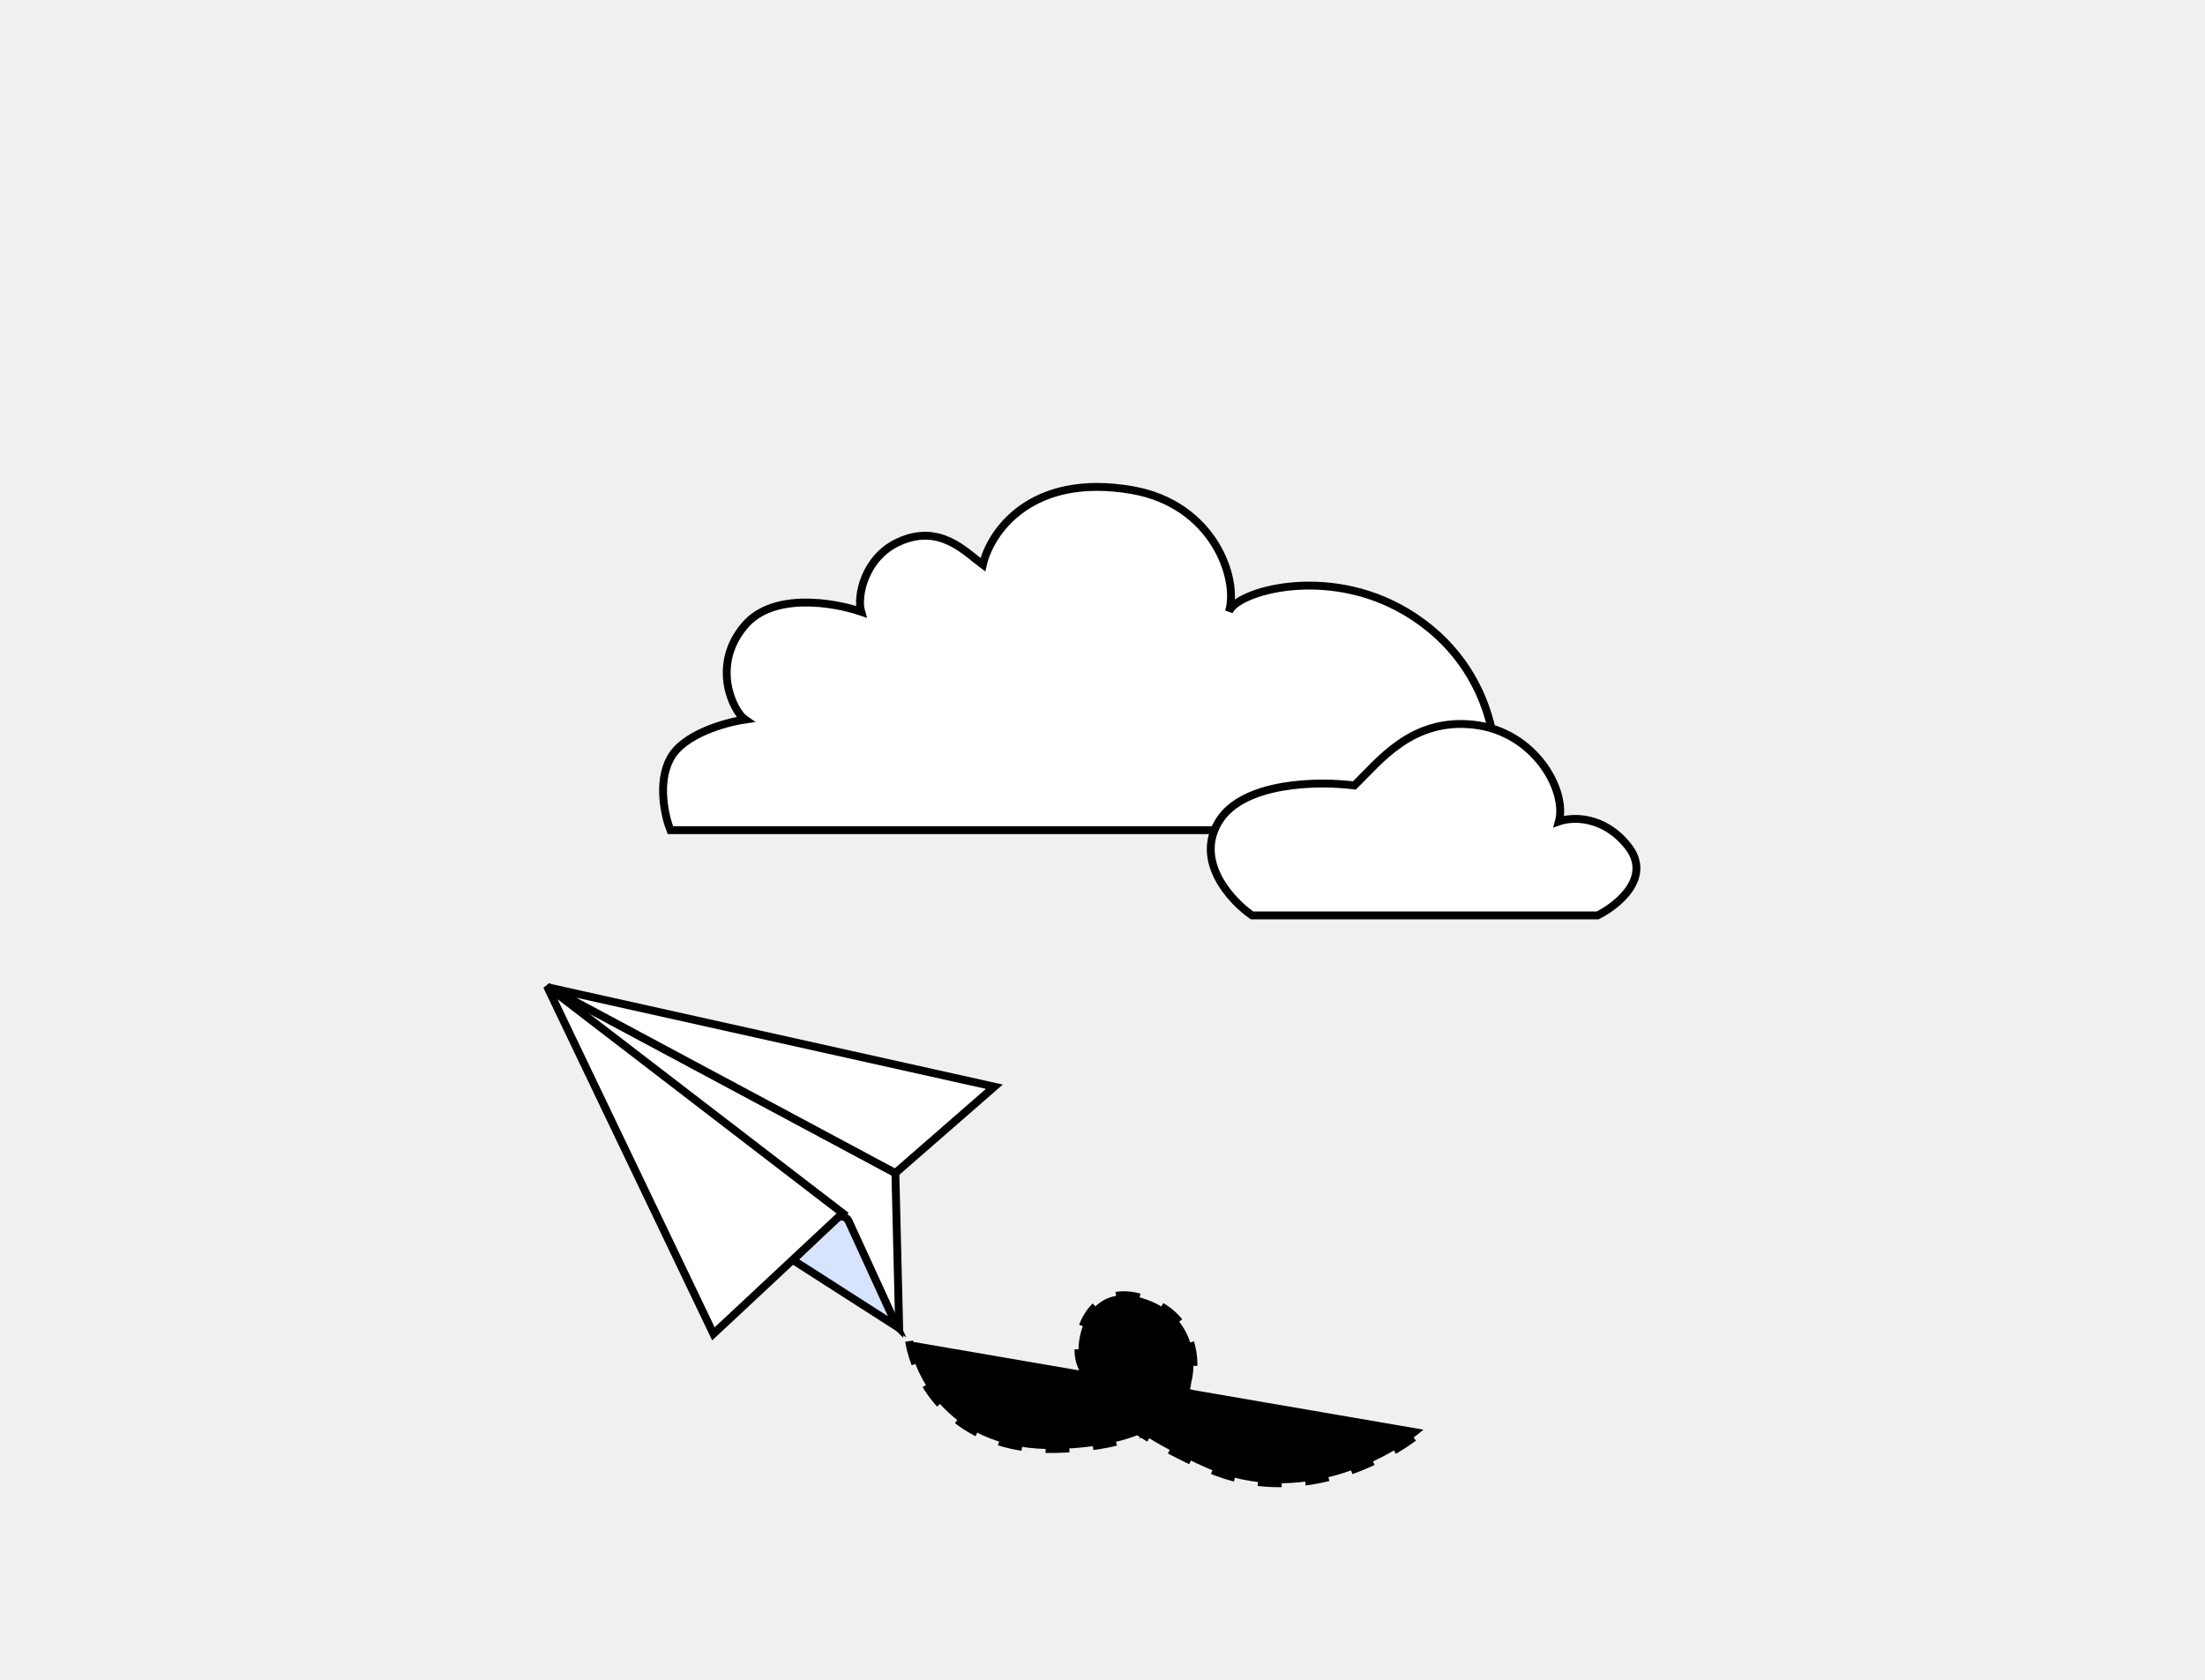
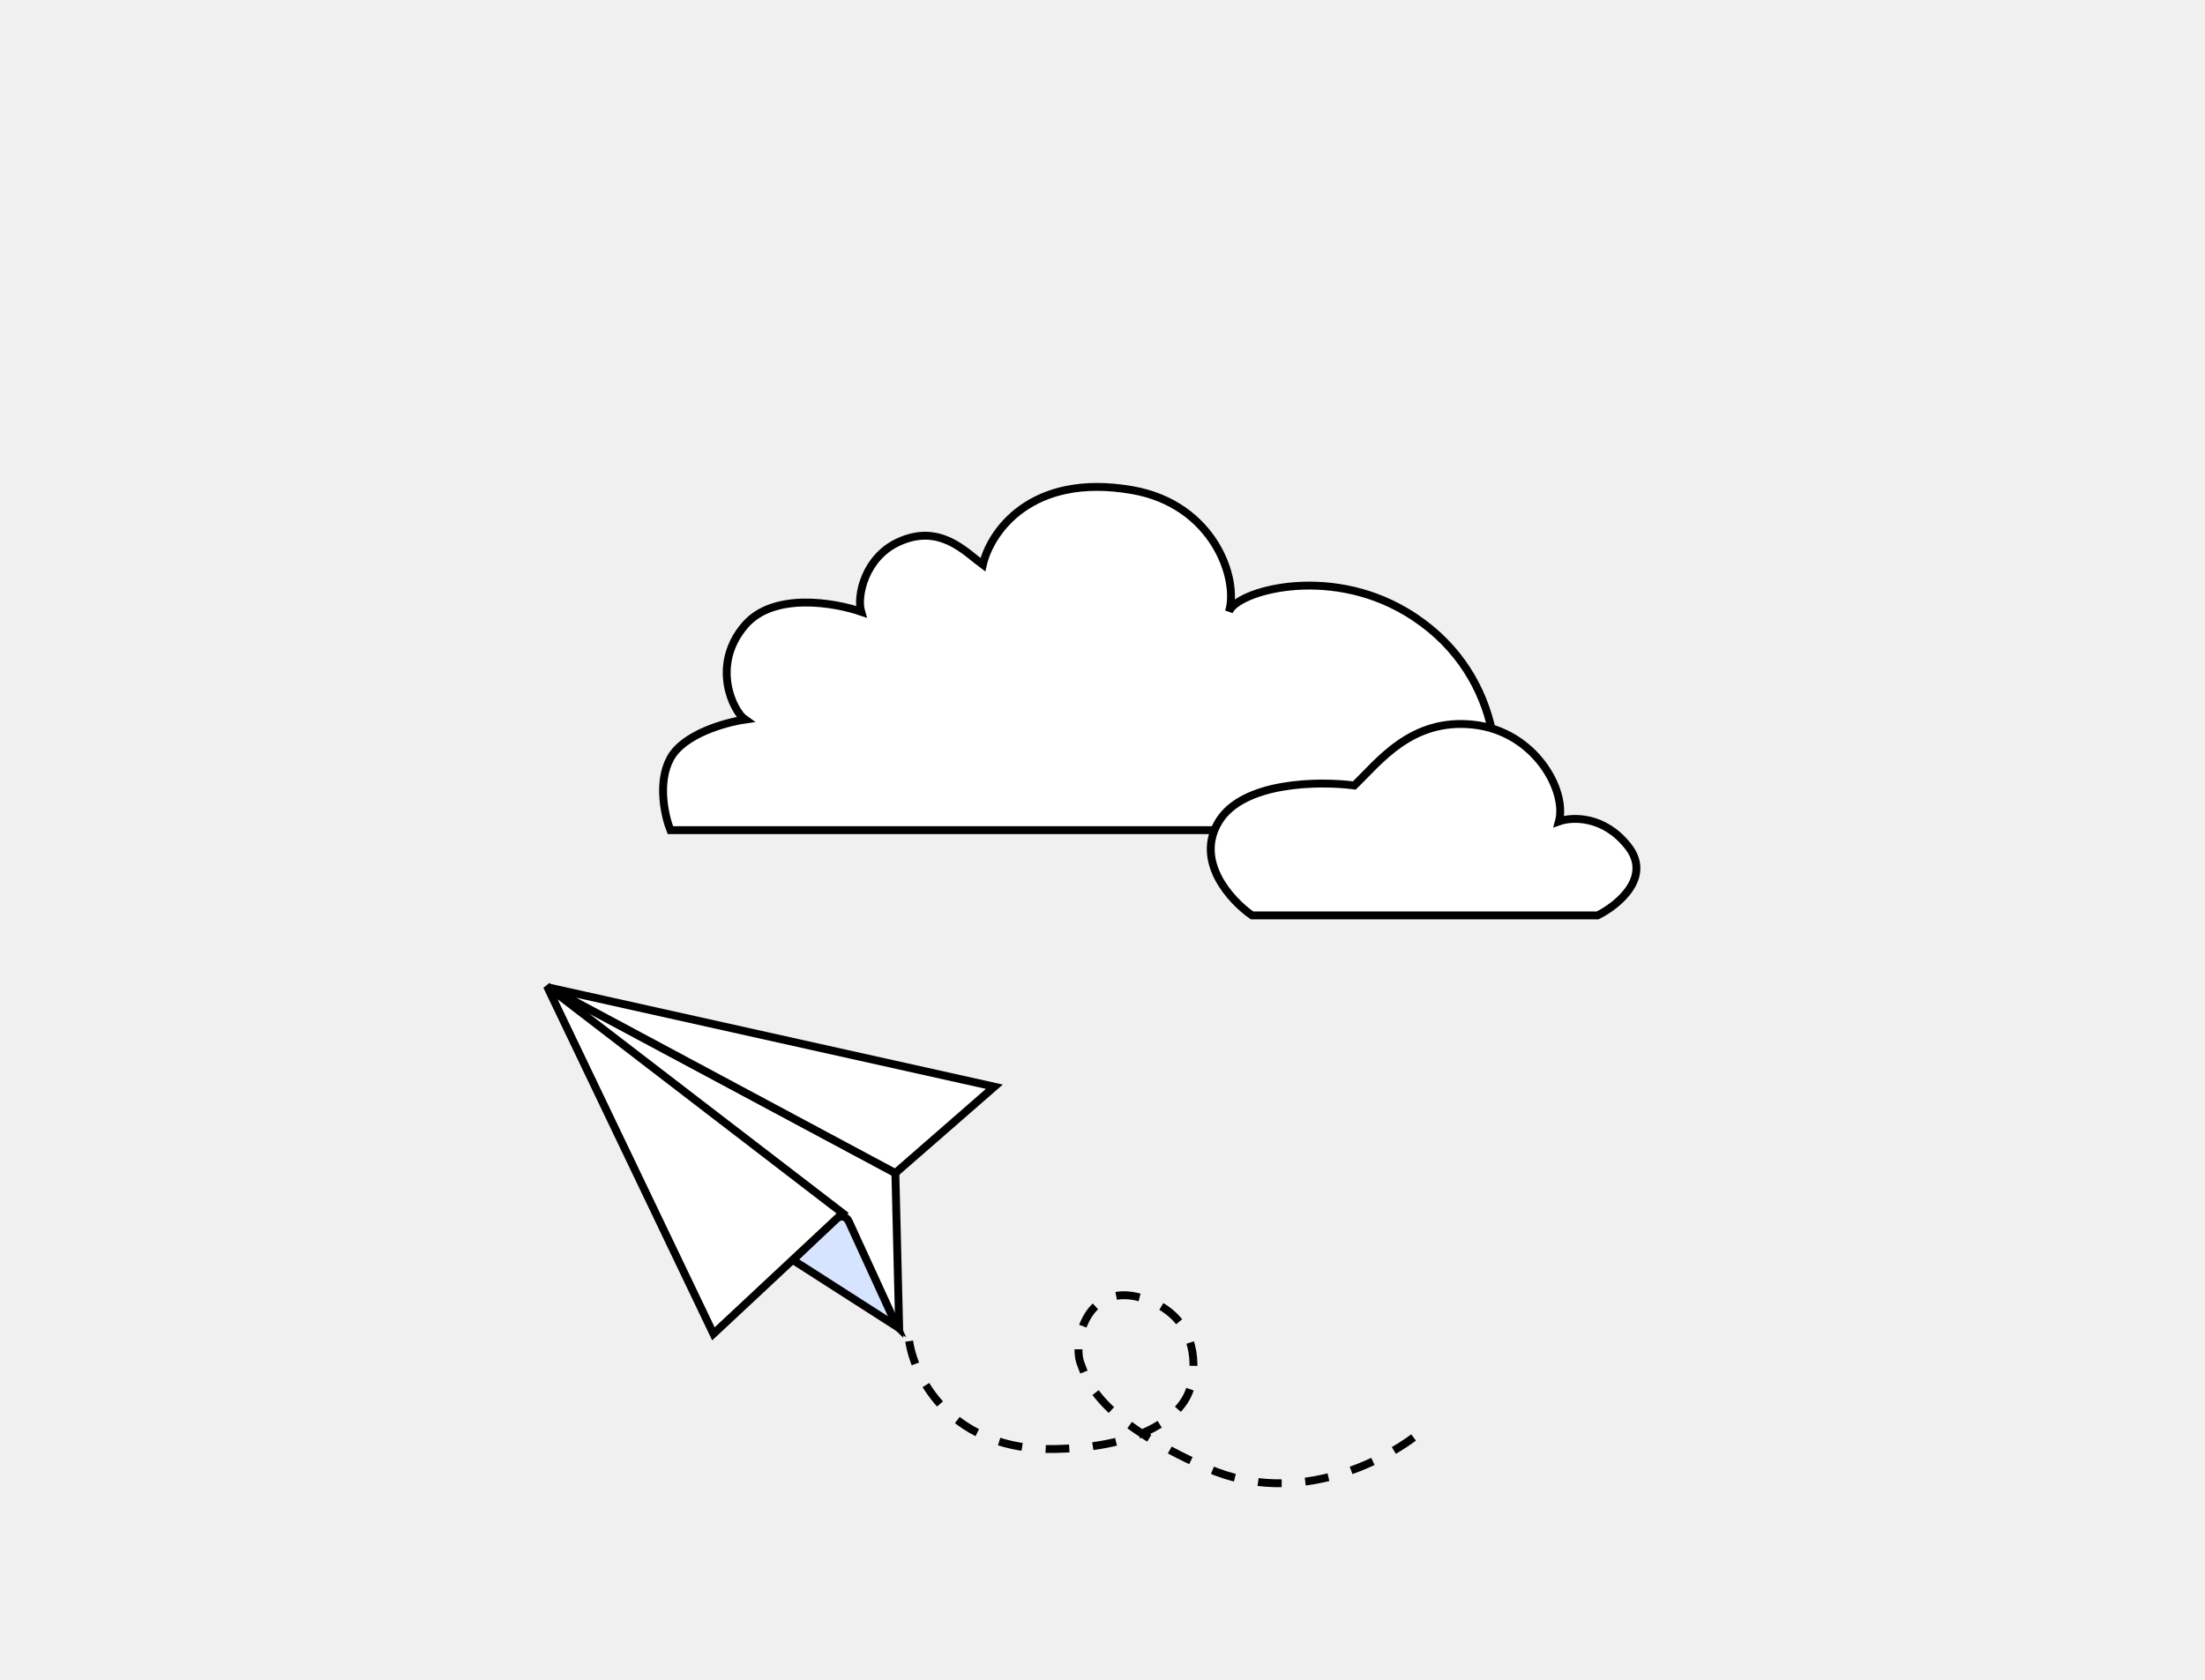
- <svg xmlns="http://www.w3.org/2000/svg" viewBox="0 0 668 509">
+ <svg xmlns="http://www.w3.org/2000/svg" viewBox="0 0 668 509" fill="none">
  <path d="M449.364 251.521H203.095C201.42 247.333 199.074 237.113 203.095 229.742C207.116 222.371 219.848 218.853 225.712 218.015C222.082 215.502 215.272 201.509 225.712 189.404C234.381 179.352 252.796 182.554 260.893 185.347C259.497 180.6 262.023 168.965 272.075 164.275C284.64 158.411 292.444 167.198 297.749 171.106C299.983 161.334 312.157 143.129 342.982 148.49C367.567 152.766 375.371 175.295 372.3 185.347C374.534 179.204 401.911 171.106 425.91 185.347C454.767 202.47 457.182 235.606 449.364 251.521Z" fill="white" stroke="black" stroke-width="2.386" />
  <path d="M484.004 277.354H379.297C372.876 272.887 361.874 260.937 369.246 248.874C376.617 236.811 399.68 236.588 410.29 237.985C417.829 230.725 427.546 217.549 446.309 219.56C465.073 221.57 474.789 239.66 472.277 248.874C476.186 247.478 485.846 247.031 493.218 256.413C500.589 265.795 490.146 274.283 484.004 277.354Z" fill="white" stroke="black" stroke-width="2.386" />
  <path d="M271.249 355.415L166.32 299.219L272.402 402.447L271.249 355.415Z" fill="white" stroke="black" stroke-width="2.386" />
  <path d="M301.239 329.256L166.32 299.219L271.249 355.415L301.239 329.256Z" fill="white" stroke="black" stroke-width="2.386" />
  <path d="M271.777 402.009L240.195 381.763L253.286 369.257C254.471 368.125 256.42 368.498 257.103 369.989L271.777 402.009Z" fill="#D6E4FF" stroke="black" stroke-width="2.386" />
  <path d="M216.128 404.132L165.695 298.781L255.269 367.571L216.128 404.132Z" fill="white" stroke="black" stroke-width="2.386" />
  <path d="M275.43 406.355C277.105 417.524 288.329 439.694 319.825 439.024C351.321 438.354 360.311 425.342 360.87 418.92C362.545 412.777 362.21 399.152 347.467 393.791C329.039 387.089 324.934 406.982 327.364 413.057C329.039 417.245 331.552 429.809 365.896 444.887C393.371 456.949 420.901 442.095 431.232 433.16" stroke="black" stroke-width="2.386" stroke-dasharray="7.16 7.16" />
</svg>
